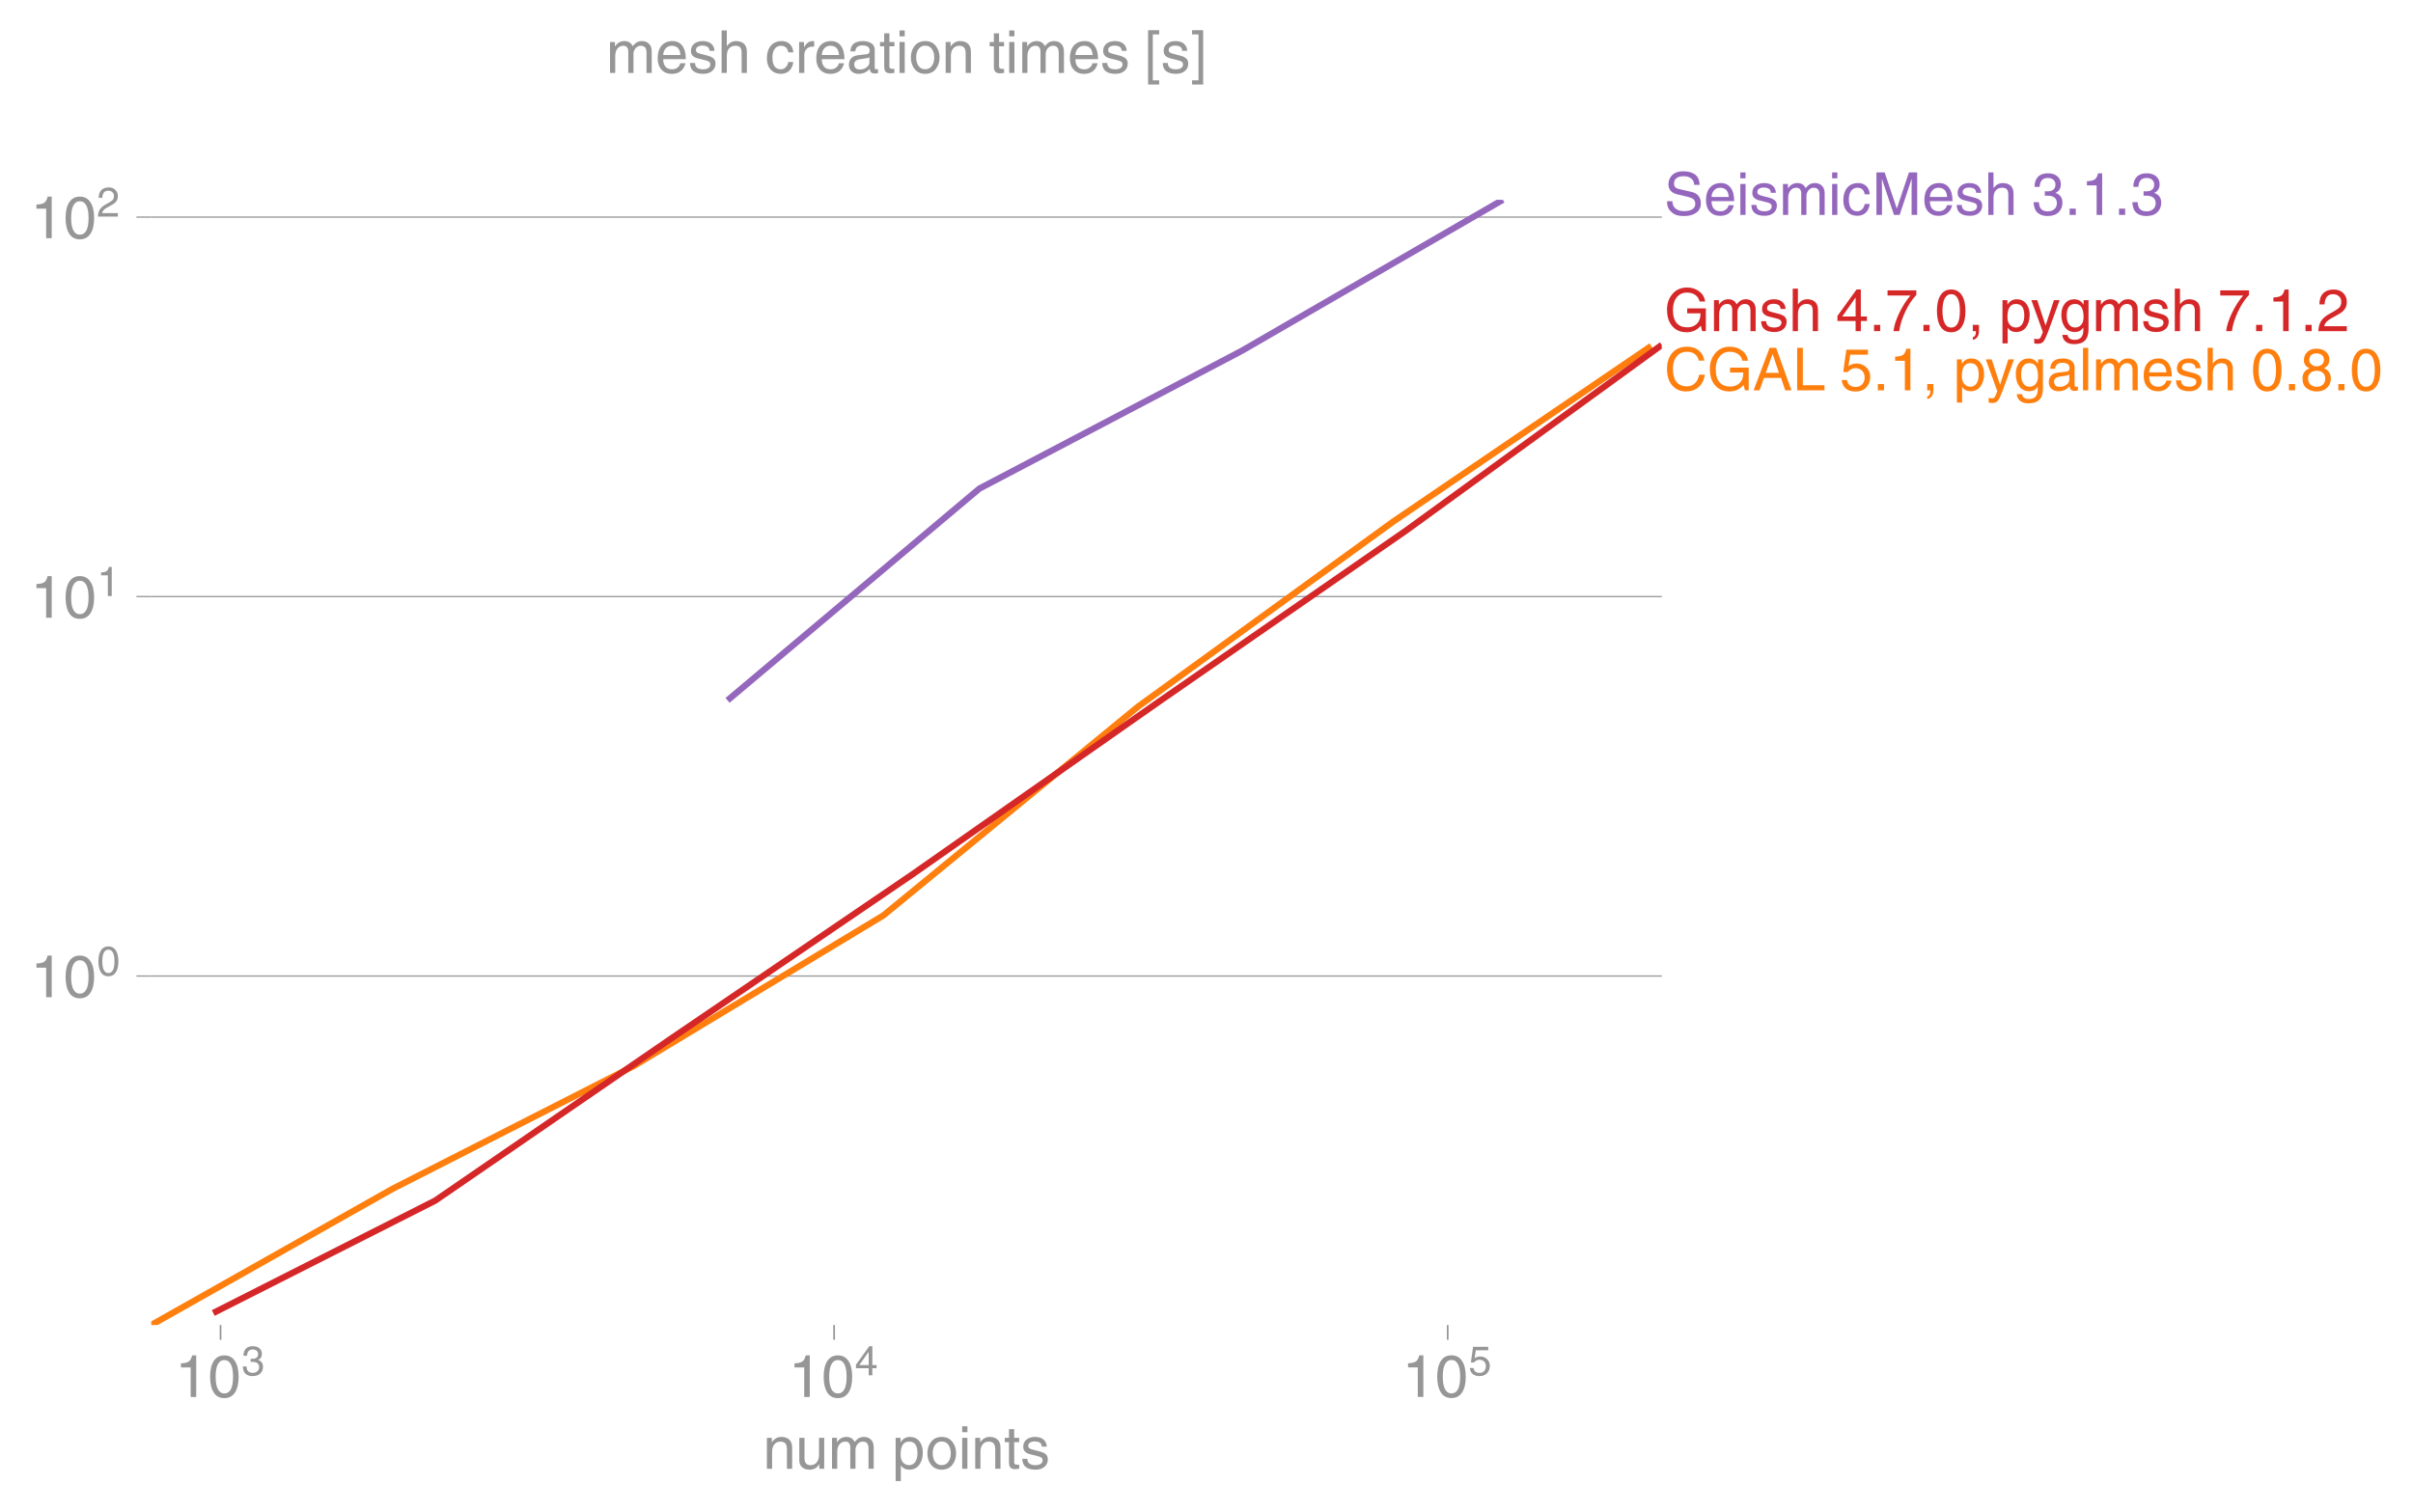
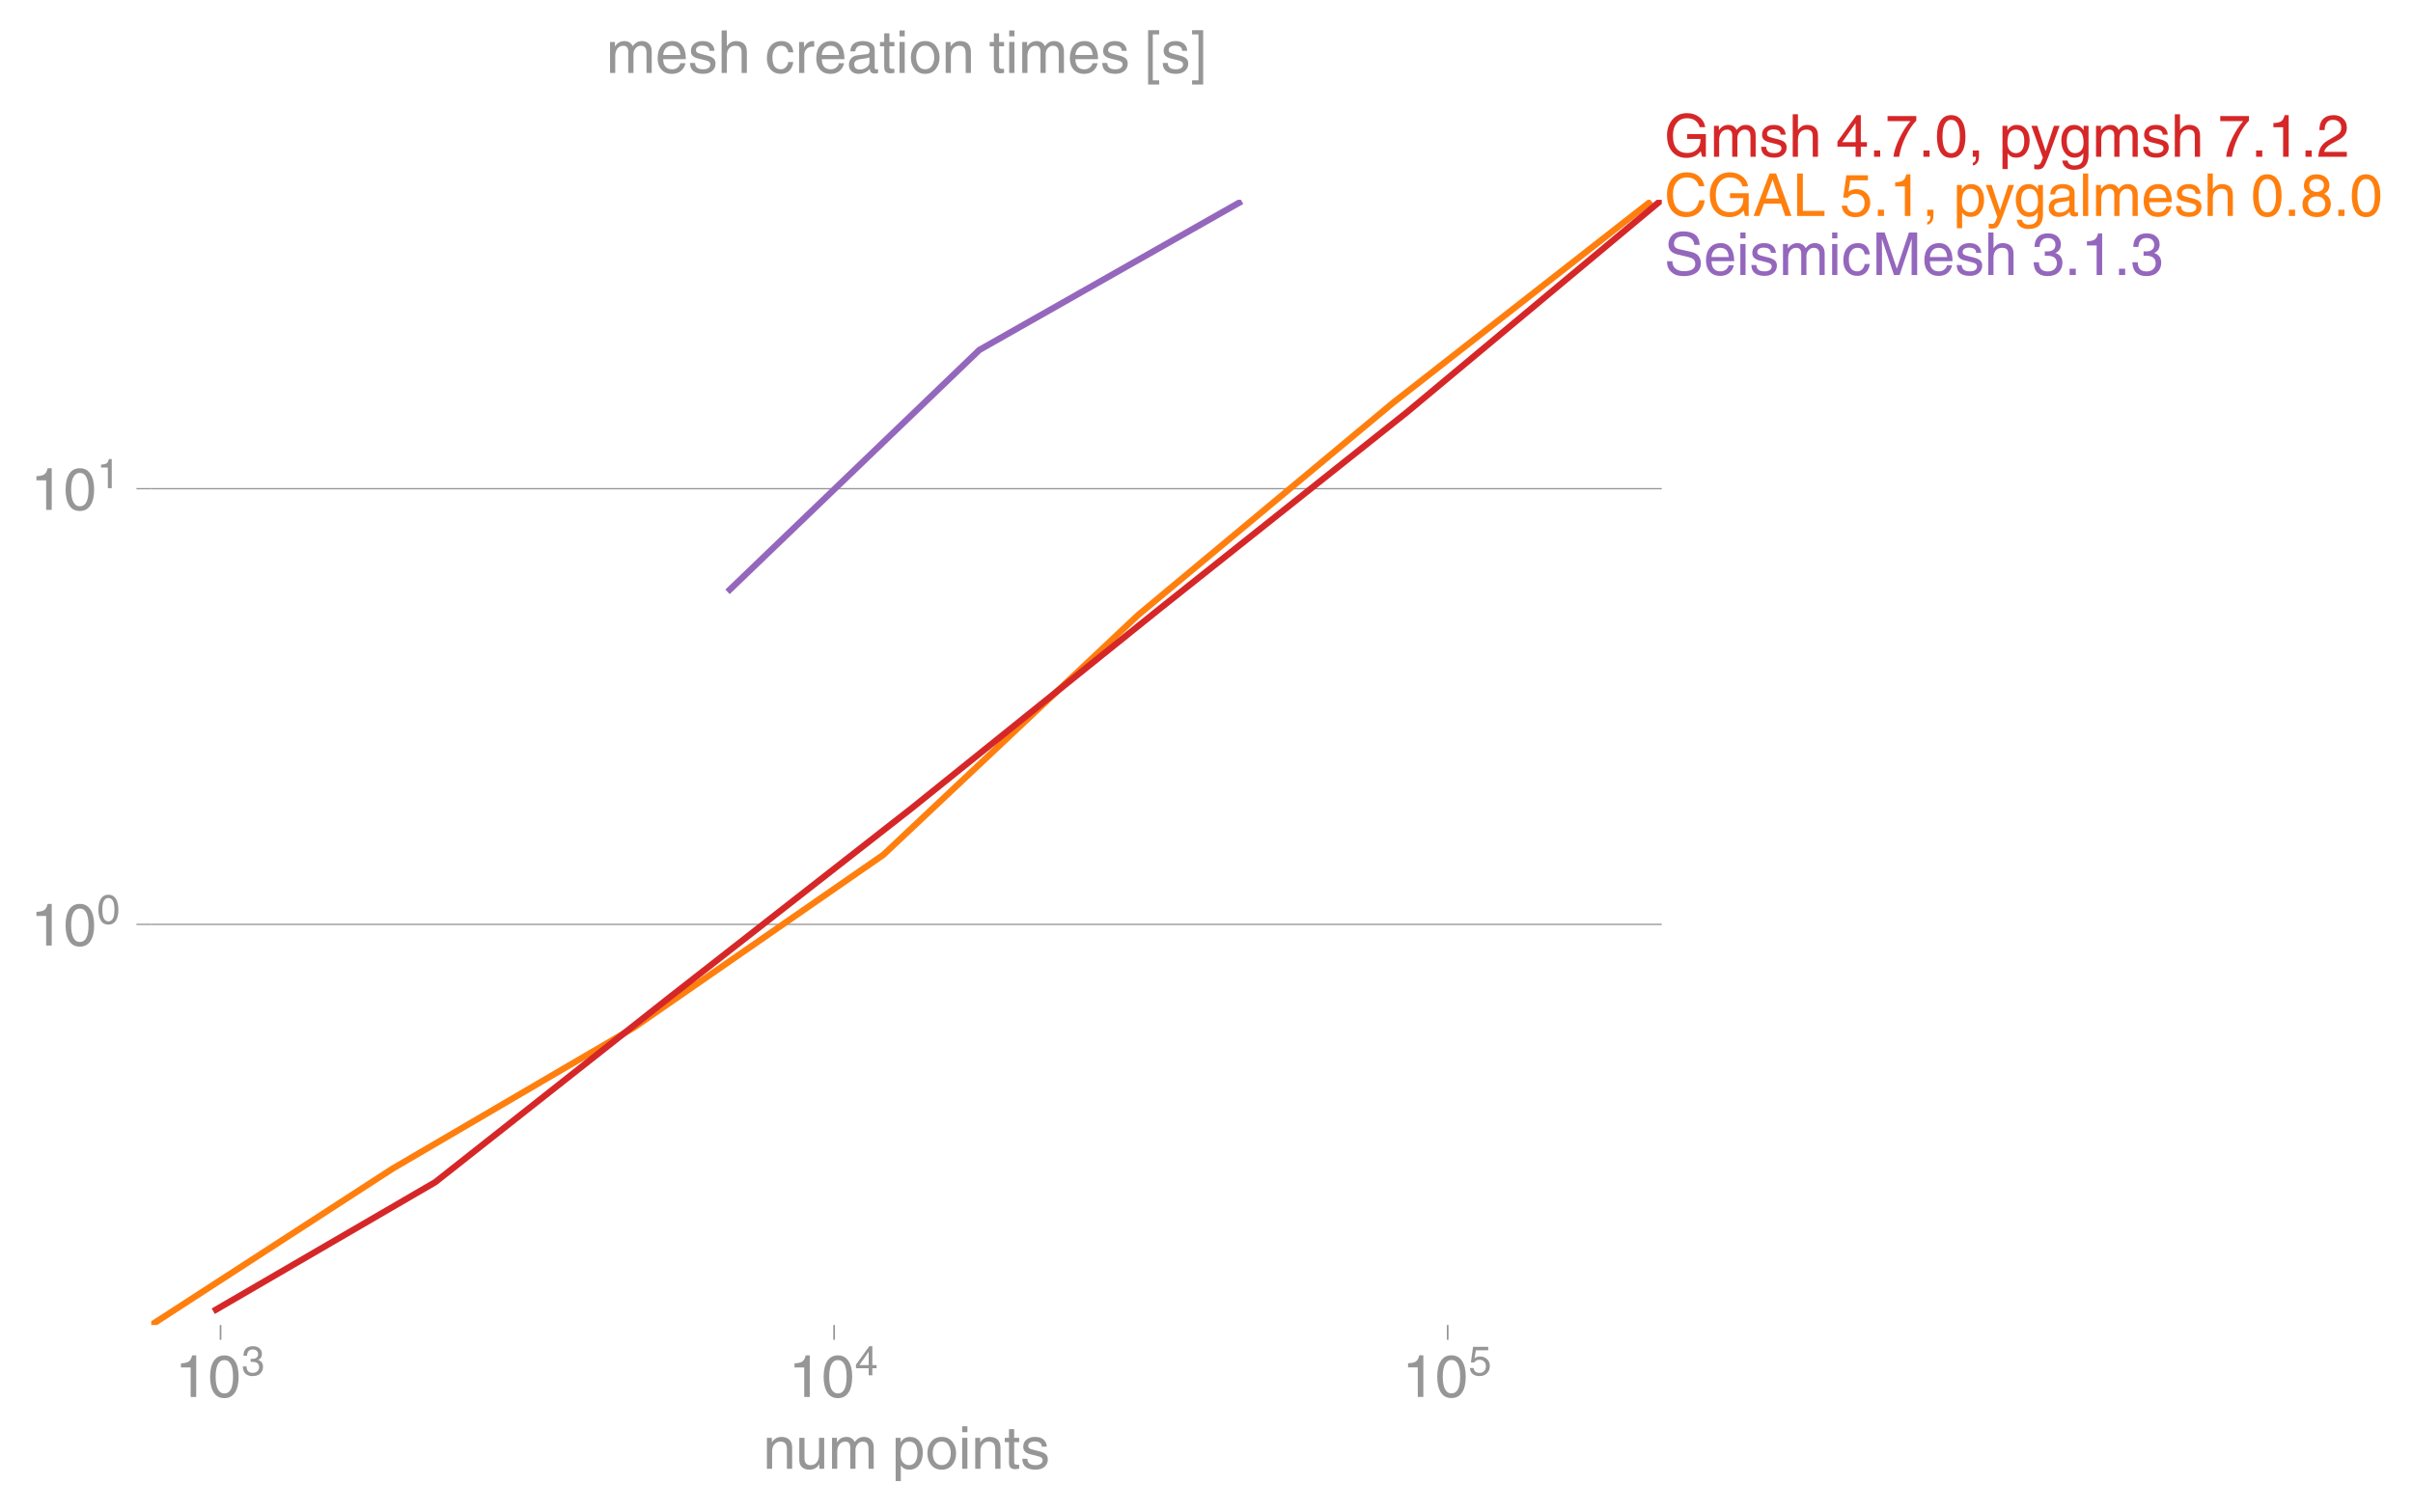
<svg xmlns="http://www.w3.org/2000/svg" xmlns:xlink="http://www.w3.org/1999/xlink" height="476.609" viewBox="0 0 570.488 357.457" width="760.65">
  <defs>
    <style>*{stroke-linecap:butt;stroke-linejoin:round}</style>
  </defs>
  <g id="figure_1">
    <path d="M0 357.457h570.488V0H0z" fill="none" id="patch_1" />
    <g id="axes_1">
      <path d="M35.76 313.361h357.12V47.25H35.76z" fill="none" id="patch_2" />
      <g id="matplotlib.axis_1">
        <g id="xtick_1">
          <g id="line2d_1">
            <defs>
-               <path d="M0 0v3.5" id="m9b72daf251" stroke="#969696" stroke-width=".4" />
-             </defs>
-             <use x="52.144" xlink:href="#m9b72daf251" y="313.361" fill="#969696" stroke="#969696" stroke-width=".4" />
+               <path d="M0 0v3.5" id="mc41e1fd353" stroke="#969696" stroke-width=".4" />
+             </defs>
+             <use x="52.144" xlink:href="#mc41e1fd353" y="313.361" fill="#969696" stroke="#969696" stroke-width=".4" />
          </g>
          <g transform="matrix(.14 0 0 -.14 41.364 330.41)" fill="#969696" id="text_1">
            <defs>
              <path d="M35.89 0h-9.374v49.906H10.109v6.985q8.594.28 12.782 2.75Q27.094 62.109 29 70.313h6.89z" id="HelveticaWorld-Regular-49" />
              <path d="M42.484 34.188q0 14.109-3.734 21.156-3.734 7.062-10.969 7.062-7.078 0-10.89-7.062-3.797-7.047-3.797-21.157 0-13.671 3.75-20.937Q20.609 6 27.78 6q7.235 0 10.969 7 3.734 7.016 3.734 21.188zm9.422 0q0-17.297-6.25-26.704-6.25-9.39-17.875-9.39-12.062 0-18.062 9.734-6 9.75-6 26.36 0 17.03 6.14 26.578 6.157 9.547 17.922 9.547 11.625 0 17.875-9.5t6.25-26.626z" id="HelveticaWorld-Regular-48" />
              <path d="M22.406 39.984q2.203-.187 4.594-.187 6.203 0 9.781 2.86 3.594 2.859 3.594 8.656 0 4.687-3.344 7.89-3.343 3.203-9.64 3.203-6.985 0-10.235-4.11-3.234-4.093-3.437-10.983h-8.64q0 10.984 5.765 16.984 5.765 6.016 16.937 6.016 9.922 0 15.828-5.11 5.907-5.094 5.907-13.39 0-10.704-9.032-14.5v-.204q11.72-4 11.72-16.406 0-9.906-6.595-16.265-6.593-6.344-18.703-6.344-9.906 0-16.312 5.203Q4.204 8.5 3.422 21.484H12.5q.203-8.109 4-11.797Q20.313 6 27.484 6q6.938 0 11.141 3.86 4.203 3.859 4.203 9.718 0 6.406-4.016 9.672-4 3.266-12.39 3.266-2 0-4.016-.094z" id="HelveticaWorld-Regular-51" />
            </defs>
            <use transform="translate(0 .173)" xlink:href="#HelveticaWorld-Regular-49" />
            <use transform="translate(55.615 .173)" xlink:href="#HelveticaWorld-Regular-48" />
            <use transform="matrix(.7 0 0 .7 112.146 36.781)" xlink:href="#HelveticaWorld-Regular-51" />
          </g>
        </g>
        <g id="xtick_2">
-           <use x="197.204" xlink:href="#m9b72daf251" y="313.361" fill="#969696" stroke="#969696" stroke-width=".4" id="line2d_2" />
+           <use x="197.204" xlink:href="#mc41e1fd353" y="313.361" fill="#969696" stroke="#969696" stroke-width=".4" id="line2d_2" />
          <g transform="matrix(.14 0 0 -.14 186.424 330.41)" fill="#969696" id="text_2">
            <defs>
              <path d="M10.594 24.703h22.61v31.89h-.188zM42 17.093V0h-8.797v17.094H2.484v8.593L34.72 70.314H42v-45.61h10.297v-7.61z" id="HelveticaWorld-Regular-52" />
            </defs>
            <use transform="translate(0 .173)" xlink:href="#HelveticaWorld-Regular-49" />
            <use transform="translate(55.615 .173)" xlink:href="#HelveticaWorld-Regular-48" />
            <use transform="matrix(.7 0 0 .7 112.146 36.781)" xlink:href="#HelveticaWorld-Regular-52" />
          </g>
        </g>
        <g id="xtick_3">
-           <use x="342.265" xlink:href="#m9b72daf251" y="313.361" fill="#969696" stroke="#969696" stroke-width=".4" id="line2d_3" />
+           <use x="342.265" xlink:href="#mc41e1fd353" y="313.361" fill="#969696" stroke="#969696" stroke-width=".4" id="line2d_3" />
          <g transform="matrix(.14 0 0 -.14 331.485 330.41)" fill="#969696" id="text_3">
            <defs>
              <path d="M14.703 40.922q5.813 4.39 13.625 4.39 9.469 0 16.281-6.296 6.813-6.297 6.813-16.22 0-10.78-6.578-17.796-6.563-7-18.422-7-10.313 0-16.266 5.047Q4.203 8.109 3.22 17.39h9.094q.671-5.672 4.437-8.672 3.766-3 10.453-3 6.485 0 10.64 4.484Q42 14.703 42 21.688q0 7.125-4.36 11.421-4.343 4.297-11.218 4.297-7.813 0-13.047-6.687l-7.563.39 5.266 37.594h36.438v-8.5H17.672z" id="HelveticaWorld-Regular-53" />
            </defs>
            <use transform="translate(0 .3)" xlink:href="#HelveticaWorld-Regular-49" />
            <use transform="translate(55.615 .3)" xlink:href="#HelveticaWorld-Regular-48" />
            <use transform="matrix(.7 0 0 .7 112.146 36.908)" xlink:href="#HelveticaWorld-Regular-53" />
          </g>
        </g>
        <g transform="matrix(.14 0 0 -.14 180.393 347.359)" fill="#969696" id="text_4">
          <defs>
            <path d="M49.219 0h-8.844v32.172q0 7.422-2.594 10.578-2.578 3.156-8.578 3.156-5.906 0-9.875-4.5-3.953-4.484-3.953-12.89V0H6.594v52.297h8.297v-7.375h.203q6.203 8.89 15.812 8.89 8.89 0 13.594-4.718 4.719-4.703 4.719-13.5z" id="HelveticaWorld-Regular-110" />
            <path d="M6.11 52.297h8.78V17.578q0-5.765 2.61-8.625Q20.125 6.11 25 6.11q6.781 0 10.594 4.797 3.812 4.813 3.812 12.578v28.813h8.782V0H39.89v7.625l-.188.188q-4.984-9.329-16.61-9.329-7.515 0-12.25 4.094Q6.11 6.688 6.11 14.703z" id="HelveticaWorld-Regular-117" />
            <path d="M6.594 52.297h8.297v-7.375h.203q5.906 8.89 15.812 8.89 9.813 0 13.922-8.5 3.75 4.594 7.266 6.547 3.515 1.953 8.703 1.953 6.781 0 11.484-4.453Q77 44.922 77 36.187V0h-8.781v33.797q0 6.094-2.297 9.094-2.297 3.015-7.422 3.015-5.172 0-8.75-4.203-3.563-4.203-3.563-9.812V0h-8.78v36.188q0 4.53-2.11 7.124-2.094 2.594-6.094 2.594-6.297 0-10.062-4.687-3.766-4.688-3.766-12.703V0H6.594z" id="HelveticaWorld-Regular-109" />
            <path d="M14.984 23.688q0-8.407 4.094-13 4.11-4.579 10.219-4.579 6.687 0 10.39 5.438 3.72 5.453 3.72 14.765 0 10.22-3.563 14.907-3.563 4.687-10.735 4.687-6.984 0-10.562-5.5-3.563-5.5-3.563-16.718zm-8.39 28.609h8.297v-7.375h.203q5.61 8.89 15.625 8.89 10.11 0 15.937-7.359 5.828-7.344 5.828-18.766 0-12.796-5.953-21Q40.578-1.515 29.5-1.515q-9.094 0-13.922 7.032h-.203v-26.22H6.594z" id="HelveticaWorld-Regular-112" />
            <path d="M12.703 26.219q0-8.735 3.953-14.375 3.953-5.64 11.219-5.64 7.531 0 11.438 5.905 3.906 5.907 3.906 14.11 0 8.297-3.907 14.078-3.906 5.797-11.437 5.797-6.969 0-11.078-5.453-4.094-5.438-4.094-14.422zm-8.984 0q0 11.672 6.484 19.625 6.5 7.968 17.672 7.968 11.438 0 17.875-8.062 6.453-8.047 6.453-19.531 0-11.516-6.406-19.625-6.39-8.11-17.922-8.11-11.078 0-17.625 7.86-6.531 7.86-6.531 19.875z" id="HelveticaWorld-Regular-111" />
            <path d="M6.594 61.813v9.968h8.781v-9.969zM15.375 0H6.594v52.297h8.781z" id="HelveticaWorld-Regular-105" />
            <path d="M17.188 45.016V10.984q0-2 1.093-3.046 1.11-1.047 3.938-1.047h3.375V0Q20.797-.688 19-.688q-5.516 0-8.063 2.641-2.53 2.64-2.53 8.547v34.516H1.311v7.28h7.094v14.595h8.781V52.297h8.407v-7.281z" id="HelveticaWorld-Regular-116" />
            <path d="M36.078 37.406q-.187 4.688-3.344 6.735-3.14 2.047-9.047 2.047-4.296 0-7.359-1.907-3.047-1.89-3.047-5.468 0-2.829 1.797-4.172 1.813-1.344 7.828-2.86l8.688-2.187q7.906-2 11.297-5.11 3.406-3.093 3.406-8.656 0-7.719-5.64-12.531-5.641-4.813-15.063-4.813-11 0-16.64 4.563-5.626 4.578-5.735 13.75h8.5q.203-5.422 3.594-8.063 3.39-2.625 10.171-2.625 5.516 0 8.766 2.188 3.25 2.203 3.25 6.11 0 2.78-2.11 4.437-2.093 1.672-8.296 3.078l-10.203 2.5q-6.203 1.562-9.157 4.656-2.953 3.094-2.953 8.031 0 7.72 5.516 12.203 5.531 4.5 14.406 4.5 9.485 0 14.531-4.624 5.047-4.61 5.344-11.782z" id="HelveticaWorld-Regular-115" />
          </defs>
          <use xlink:href="#HelveticaWorld-Regular-110" />
          <use x="55.176" xlink:href="#HelveticaWorld-Regular-117" />
          <use x="109.961" xlink:href="#HelveticaWorld-Regular-109" />
          <use x="192.969" xlink:href="#HelveticaWorld-Regular-32" />
          <use x="217.383" xlink:href="#HelveticaWorld-Regular-112" />
          <use x="273.877" xlink:href="#HelveticaWorld-Regular-111" />
          <use x="329.785" xlink:href="#HelveticaWorld-Regular-105" />
          <use x="351.807" xlink:href="#HelveticaWorld-Regular-110" />
          <use x="406.982" xlink:href="#HelveticaWorld-Regular-116" />
          <use x="434.668" xlink:href="#HelveticaWorld-Regular-115" />
        </g>
      </g>
      <g id="matplotlib.axis_2">
        <g id="ytick_1">
-           <path clip-path="url(#p18f5437dcd)" d="M35.76 230.83h357.12" fill="none" stroke="#969696" stroke-linecap="square" stroke-width=".3" id="line2d_4" />
+           <path clip-path="url(#pe68975858c)" d="M35.76 218.61h357.12" fill="none" stroke="#969696" stroke-linecap="square" stroke-width=".3" id="line2d_4" />
          <g id="line2d_5">
            <defs>
-               <path d="M0 0h-3.5" id="m1f5668c82c" stroke="#969696" stroke-width=".3" />
-             </defs>
-             <use x="35.76" xlink:href="#m1f5668c82c" y="230.83" fill="#969696" stroke="#969696" stroke-width=".3" />
-           </g>
-           <g transform="matrix(.14 0 0 -.14 7.2 235.855)" fill="#969696" id="text_5">
+               <path d="M0 0h-3.5" id="m88b8e61d81" stroke="#969696" stroke-width=".3" />
+             </defs>
+             <use x="35.76" xlink:href="#m88b8e61d81" y="218.61" fill="#969696" stroke="#969696" stroke-width=".3" />
+           </g>
+           <g transform="matrix(.14 0 0 -.14 7.2 223.635)" fill="#969696" id="text_5">
            <use transform="translate(0 .173)" xlink:href="#HelveticaWorld-Regular-49" />
            <use transform="translate(55.615 .173)" xlink:href="#HelveticaWorld-Regular-48" />
            <use transform="matrix(.7 0 0 .7 112.146 36.781)" xlink:href="#HelveticaWorld-Regular-48" />
          </g>
        </g>
        <g id="ytick_2">
-           <path clip-path="url(#p18f5437dcd)" d="M35.76 141.085h357.12" fill="none" stroke="#969696" stroke-linecap="square" stroke-width=".3" id="line2d_6" />
-           <use x="35.76" xlink:href="#m1f5668c82c" y="141.085" fill="#969696" stroke="#969696" stroke-width=".3" id="line2d_7" />
-           <g transform="matrix(.14 0 0 -.14 7.2 146.11)" fill="#969696" id="text_6">
+           <path clip-path="url(#pe68975858c)" d="M35.76 115.577h357.12" fill="none" stroke="#969696" stroke-linecap="square" stroke-width=".3" id="line2d_6" />
+           <use x="35.76" xlink:href="#m88b8e61d81" y="115.577" fill="#969696" stroke="#969696" stroke-width=".3" id="line2d_7" />
+           <g transform="matrix(.14 0 0 -.14 7.2 120.602)" fill="#969696" id="text_6">
            <use transform="translate(0 .173)" xlink:href="#HelveticaWorld-Regular-49" />
            <use transform="translate(55.615 .173)" xlink:href="#HelveticaWorld-Regular-48" />
            <use transform="matrix(.7 0 0 .7 112.146 36.781)" xlink:href="#HelveticaWorld-Regular-49" />
          </g>
        </g>
-         <g id="ytick_3">
-           <path clip-path="url(#p18f5437dcd)" d="M35.76 51.34h357.12" fill="none" stroke="#969696" stroke-linecap="square" stroke-width=".3" id="line2d_8" />
-           <use x="35.76" xlink:href="#m1f5668c82c" y="51.339" fill="#969696" stroke="#969696" stroke-width=".3" id="line2d_9" />
-           <g transform="matrix(.14 0 0 -.14 7.2 56.364)" fill="#969696" id="text_7">
-             <defs>
-               <path d="M4.39 45.125q0 12.39 6.391 18.781 6.406 6.407 17.938 6.407 9.656 0 15.812-5.86 6.157-5.86 6.157-15.14 0-7.22-3.547-12.188-3.532-4.953-10.422-8.703l-12.11-6.64Q13.922 15.921 12.5 8.296h38.188V0H2.593q.39 9.906 4.297 16.5 3.906 6.594 12.203 11.375l12.593 7.328q5.032 2.89 7.329 5.984 2.297 3.094 2.297 8.516 0 5.375-3.766 9.031-3.75 3.672-10.156 3.672-7.078 0-10.594-4.672-3.516-4.656-3.61-12.609z" id="HelveticaWorld-Regular-50" />
-             </defs>
-             <use transform="translate(0 .173)" xlink:href="#HelveticaWorld-Regular-49" />
-             <use transform="translate(55.615 .173)" xlink:href="#HelveticaWorld-Regular-48" />
-             <use transform="matrix(.7 0 0 .7 112.146 36.781)" xlink:href="#HelveticaWorld-Regular-50" />
-           </g>
-         </g>
-       </g>
-       <path clip-path="url(#p18f5437dcd)" d="M35.76 313.361l57.052-32.21 57.054-29.066 58.971-35.582 60.24-49.398 60.258-43.71 61.063-41.58" fill="none" stroke="#ff7f0e" stroke-linecap="square" stroke-width="1.5" id="line2d_10" />
-       <path clip-path="url(#p18f5437dcd)" d="M50.42 310.518l52.475-26.578 55.56-38.177 57.192-38.933 58.472-40.973 58.378-40.432 60.383-43.856" fill="none" stroke="#d62728" stroke-linecap="square" stroke-width="1.5" id="line2d_11" />
-       <path clip-path="url(#p18f5437dcd)" d="M172.003 165.63l59.543-50.076 62.03-32.582 61.737-35.723" fill="none" stroke="#9467bd" stroke-linecap="square" stroke-width="1.5" id="line2d_12" />
-       <g transform="matrix(.14 0 0 -.14 393.505 92.31)" fill="#ff7f0e" id="text_8">
+       </g>
+       <path clip-path="url(#pe68975858c)" d="M35.76 313.361l57.052-36.98 57.054-33.368 58.971-40.85 60.24-56.712 60.258-50.183 61.063-47.735" fill="none" stroke="#ff7f0e" stroke-linecap="square" stroke-width="1.5" id="line2d_8" />
+       <path clip-path="url(#pe68975858c)" d="M50.42 310.097l52.475-30.513 55.56-43.83 57.192-44.697 58.472-47.04 58.378-46.418 60.383-50.35" fill="none" stroke="#d62728" stroke-linecap="square" stroke-width="1.5" id="line2d_9" />
+       <path clip-path="url(#pe68975858c)" d="M172.003 139.97l59.543-57.211 62.03-35.172" fill="none" stroke="#9467bd" stroke-linecap="square" stroke-width="1.5" id="line2d_10" />
+       <g transform="matrix(.14 0 0 -.14 393.505 51.074)" fill="#ff7f0e" id="text_7">
        <defs>
          <path d="M58.016 50.203q-1.625 7.313-6.782 11.094-5.14 3.797-13.343 3.797-10.594 0-17.047-7.703-6.438-7.688-6.438-20.766 0-15.14 6.094-22.547 6.11-7.39 17.688-7.39 7.609 0 13.093 5.046 5.5 5.063 7.407 14.688h9.421Q66.22 12.594 57.625 5.344t-20.906-7.25q-14.703 0-23.516 10.11Q4.391 18.311 4.391 36.28q0 17.328 9.203 27.36 9.203 10.047 24.297 10.047 12.5 0 20.265-6.454 7.766-6.437 9.235-17.03z" id="HelveticaWorld-Regular-67" />
          <path d="M38.484 38.375h31.532V0h-6.297l-2.344 9.281Q56.781 3.421 50.578.75q-6.187-2.656-12.875-2.656-10.797 0-18.047 4.703-7.25 4.719-11.265 13.015-4 8.313-4 20.72 0 15.468 9.203 26.312 9.203 10.843 24.781 10.843 11.625 0 20.313-6.5Q67.39 60.688 68.796 50h-9.375q-1.703 7.078-7.219 11.078-5.516 4.016-14.312 4.016-10.594 0-17.047-7.985-6.438-7.984-6.438-21.125 0-15.28 6.39-22.437Q27.204 6.39 38.282 6.39q7.235 0 12.235 2.859 5 2.86 7.687 7.766 2.688 4.906 2.688 13.062H38.484z" id="HelveticaWorld-Regular-71" />
          <path d="M44 29.5L33.406 61.078h-.203L21.687 29.5zm-25.297-8.594L11.188 0h-9.97l27 71.781h10.985L65.187 0H54.594l-7.078 20.906z" id="HelveticaWorld-Regular-65" />
          <path d="M17.672 8.594h36.531V0H8.11v71.781h9.563z" id="HelveticaWorld-Regular-76" />
          <path d="M19.094 0H8.687v10.594h10.407z" id="HelveticaWorld-Regular-46" />
          <path d="M8.688 10.594h10.406V.78q0-7.422-3.078-11.172-3.078-3.765-7.328-4.312v4.594Q14.015-9.422 14.015 0H8.687z" id="HelveticaWorld-Regular-44" />
          <path d="M39.016 52.297h9.562L29.891.984q-.5-1.375-.985-2.593-4.25-11.329-7.328-15.547-3.078-4.235-9.953-4.235-3.61 0-5.906.782v8.015q2.484-.89 5.468-.89 3.22 0 4.704 2.03 1.5 2.032 4.421 9.938L.875 52.297h9.922L24.812 9.719H25z" id="HelveticaWorld-Regular-121" />
          <path d="M12.984 26.313q0-9.61 3.813-14.907Q20.609 6.11 27.094 6.11q6.312 0 10.312 4.579 4 4.593 4 13 0 11.03-3.5 16.625-3.484 5.593-10.61 5.593-7.171 0-10.75-4.765-3.562-4.766-3.562-14.828zM49.812 2.983q0-12.609-6.062-18.797-6.047-6.203-18.266-6.203-8.78 0-13.984 4.047Q6.297-13.922 5.516-6.39h8.796q.672-3.812 3.532-6.062 2.86-2.25 8.281-2.25 7.375 0 11.125 3.969 3.766 3.953 3.766 12.828v3.719h-.188q-4.937-7.329-13.922-7.329-11.187 0-17.093 8.25-5.907 8.25-5.907 20.953 0 11.625 5.953 18.875 5.97 7.25 15.829 7.25 9.906 0 15.625-8.89h.187v7.375h8.313z" id="HelveticaWorld-Regular-103" />
          <path d="M38.375 26.703q-.969-1.015-3.828-1.656-2.86-.625-10.672-1.656-5.766-.688-8.469-2.844-2.703-2.14-2.703-5.656 0-4.297 2.281-6.688 2.297-2.39 7.329-2.39 6.296 0 11.171 3.578 4.891 3.593 4.891 8.718zM6.203 36.375q.297 8.844 5.734 13.14 5.454 4.297 15.844 4.297 8.297 0 13.907-3.765 5.624-3.75 5.624-10.844V9.078Q47.313 6 50.094 6q1.125 0 2.89.39V0Q50.594-.984 48-.984q-4.5 0-6.703 1.921-2.188 1.938-2.281 6.047-7.516-8.5-18.891-8.5-7.422 0-11.922 4.204Q3.72 6.89 3.72 13.624q0 6.89 3.906 11.125Q11.531 29 19 29.89l15.516 1.891q4.203.64 4.203 6.203 0 4.11-3.047 6.297-3.047 2.203-9.25 2.203-5.516 0-8.485-2.437-2.953-2.438-3.53-7.672z" id="HelveticaWorld-Regular-97" />
          <path d="M15.375 0H6.594v71.781h8.781z" id="HelveticaWorld-Regular-108" />
          <path d="M42.484 30.328q-.687 8.485-4.5 12.031-3.797 3.547-10.109 3.547-6.39 0-10.328-4.5-3.922-4.484-4.172-11.078zm8.391-13.922q-1.453-8.11-7.953-13.422-5.719-4.5-15.047-4.593-10.984.093-17.438 7.203Q4 12.704 4 24.704q0 13.78 6.64 21.437 6.641 7.672 18.47 7.672 10.593 0 16.546-7.922 5.953-7.907 5.953-22.594H13.375q0-8.203 3.813-12.703Q21 6.109 28.608 6.109q5.375 0 9.235 3.235 3.86 3.25 4.25 7.062z" id="HelveticaWorld-Regular-101" />
          <path d="M49.219 0h-8.844v34.188q0 6.296-2.438 9-2.437 2.718-7.953 2.718-6.797 0-10.703-4.406-3.906-4.39-3.906-12.984V0H6.594v71.781h8.781V45.312h.203q6 8.5 15.328 8.5 8.594 0 13.453-4.5 4.86-4.484 4.86-13.718z" id="HelveticaWorld-Regular-104" />
          <path d="M27.594 40.578q5.422 0 8.953 3.094 3.547 3.11 3.547 8.234 0 4.594-3.407 7.547-3.39 2.953-9.687 2.953-5.61 0-8.672-3.11-3.047-3.093-3.047-7.874 0-5.125 3.813-7.984 3.812-2.86 8.5-2.86zm.093-7.562q-6.78 0-10.64-3.766-3.86-3.766-3.86-9.234 0-6.297 3.907-10.157Q21 6 28.219 6q6.406 0 10.234 3.86 3.828 3.859 3.828 10.265 0 5.469-3.828 9.172-3.828 3.719-10.766 3.719zM49.22 52.203q0-10.594-9.032-14.797 6.204-2.781 8.86-7.36 2.656-4.562 2.656-9.733 0-10.016-6.453-16.125-6.438-6.094-17.375-6.094-9.563 0-16.813 5.25-7.25 5.25-7.25 17.062 0 11.922 11.907 16.907-9.516 3.796-9.516 13.671 0 8.297 5.64 13.813 5.641 5.516 15.641 5.516 10.016 0 15.875-5.204 5.86-5.203 5.86-12.906z" id="HelveticaWorld-Regular-56" />
        </defs>
        <use xlink:href="#HelveticaWorld-Regular-67" />
        <use x="72.314" xlink:href="#HelveticaWorld-Regular-71" />
        <use x="149.414" xlink:href="#HelveticaWorld-Regular-65" />
        <use x="216.113" xlink:href="#HelveticaWorld-Regular-76" />
        <use x="271.729" xlink:href="#HelveticaWorld-Regular-32" />
        <use x="296.143" xlink:href="#HelveticaWorld-Regular-53" />
        <use x="351.758" xlink:href="#HelveticaWorld-Regular-46" />
        <use x="379.541" xlink:href="#HelveticaWorld-Regular-49" />
        <use x="435.156" xlink:href="#HelveticaWorld-Regular-44" />
        <use x="462.939" xlink:href="#HelveticaWorld-Regular-32" />
        <use x="487.354" xlink:href="#HelveticaWorld-Regular-112" />
        <use x="541.848" xlink:href="#HelveticaWorld-Regular-121" />
        <use x="589.457" xlink:href="#HelveticaWorld-Regular-103" />
        <use x="645.365" xlink:href="#HelveticaWorld-Regular-97" />
        <use x="700.297" xlink:href="#HelveticaWorld-Regular-108" />
        <use x="722.318" xlink:href="#HelveticaWorld-Regular-109" />
        <use x="805.326" xlink:href="#HelveticaWorld-Regular-101" />
        <use x="860.746" xlink:href="#HelveticaWorld-Regular-115" />
        <use x="910.746" xlink:href="#HelveticaWorld-Regular-104" />
        <use x="965.922" xlink:href="#HelveticaWorld-Regular-32" />
        <use x="990.336" xlink:href="#HelveticaWorld-Regular-48" />
        <use x="1045.951" xlink:href="#HelveticaWorld-Regular-46" />
        <use x="1073.734" xlink:href="#HelveticaWorld-Regular-56" />
        <use x="1129.35" xlink:href="#HelveticaWorld-Regular-46" />
        <use x="1157.133" xlink:href="#HelveticaWorld-Regular-48" />
      </g>
-       <g transform="matrix(.14 0 0 -.14 393.505 78.31)" fill="#d62728" id="text_9">
+       <g transform="matrix(.14 0 0 -.14 393.505 37.074)" fill="#d62728" id="text_8">
        <defs>
          <path d="M3.719 68.797h48.578v-7.719Q42.28 50.875 33.984 33.484 25.687 16.11 23.391 0h-9.672q1.469 13.281 9.719 30.531 8.25 17.266 18.953 29.672H3.719z" id="HelveticaWorld-Regular-55" />
+           <path d="M4.39 45.125q0 12.39 6.391 18.781 6.406 6.407 17.938 6.407 9.656 0 15.812-5.86 6.157-5.86 6.157-15.14 0-7.22-3.547-12.188-3.532-4.953-10.422-8.703l-12.11-6.64Q13.922 15.921 12.5 8.296h38.188V0H2.593q.39 9.906 4.297 16.5 3.906 6.594 12.203 11.375l12.593 7.328q5.032 2.89 7.329 5.984 2.297 3.094 2.297 8.516 0 5.375-3.766 9.031-3.75 3.672-10.156 3.672-7.078 0-10.594-4.672-3.516-4.656-3.61-12.609z" id="HelveticaWorld-Regular-50" />
        </defs>
        <use xlink:href="#HelveticaWorld-Regular-71" />
        <use x="77.1" xlink:href="#HelveticaWorld-Regular-109" />
        <use x="160.107" xlink:href="#HelveticaWorld-Regular-115" />
        <use x="210.107" xlink:href="#HelveticaWorld-Regular-104" />
        <use x="265.283" xlink:href="#HelveticaWorld-Regular-32" />
        <use x="289.697" xlink:href="#HelveticaWorld-Regular-52" />
        <use x="345.313" xlink:href="#HelveticaWorld-Regular-46" />
        <use x="373.096" xlink:href="#HelveticaWorld-Regular-55" />
        <use x="428.711" xlink:href="#HelveticaWorld-Regular-46" />
        <use x="456.494" xlink:href="#HelveticaWorld-Regular-48" />
        <use x="512.109" xlink:href="#HelveticaWorld-Regular-44" />
        <use x="539.893" xlink:href="#HelveticaWorld-Regular-32" />
        <use x="564.307" xlink:href="#HelveticaWorld-Regular-112" />
        <use x="618.801" xlink:href="#HelveticaWorld-Regular-121" />
        <use x="666.41" xlink:href="#HelveticaWorld-Regular-103" />
        <use x="722.318" xlink:href="#HelveticaWorld-Regular-109" />
        <use x="805.326" xlink:href="#HelveticaWorld-Regular-115" />
        <use x="855.326" xlink:href="#HelveticaWorld-Regular-104" />
        <use x="910.502" xlink:href="#HelveticaWorld-Regular-32" />
        <use x="934.916" xlink:href="#HelveticaWorld-Regular-55" />
        <use x="990.531" xlink:href="#HelveticaWorld-Regular-46" />
        <use x="1018.314" xlink:href="#HelveticaWorld-Regular-49" />
        <use x="1073.93" xlink:href="#HelveticaWorld-Regular-46" />
        <use x="1101.713" xlink:href="#HelveticaWorld-Regular-50" />
      </g>
-       <g transform="matrix(.14 0 0 -.14 393.505 50.825)" fill="#9467bd" id="text_10">
+       <g transform="matrix(.14 0 0 -.14 393.505 65.032)" fill="#9467bd" id="text_9">
        <defs>
          <path d="M50.39 50.781q-.296 6.844-5.109 10.719-4.797 3.875-12.656 3.875-7.922 0-12.172-3.25-4.234-3.234-4.234-9.344 0-3.265 1.843-5.61 1.86-2.343 6.641-3.468l20.516-4.687q8.297-1.813 12.297-6.875 4.015-5.047 4.015-12.313 0-10.64-7.812-16.187-7.813-5.547-20.313-5.547-9.531 0-15.031 2.437-5.484 2.453-9.734 7.766-4.25 5.328-4.25 14.89h9.093q0-8 5.313-12.406 5.328-4.39 14.5-4.39 8.89 0 13.844 3.156 4.953 3.156 4.953 8.953 0 5.281-2.953 7.89Q46.188 29 37.594 31l-15.469 3.625q-7.719 1.75-11.531 6.125Q6.78 45.125 6.78 51.516q0 9.672 6.516 15.922 6.531 6.25 18.203 6.25 13.172 0 20.328-5.5 7.156-5.485 7.688-17.407z" id="HelveticaWorld-Regular-83" />
          <path d="M39.594 34.719q-1.89 11.187-12.39 11.187-6.5 0-10.454-5.203-3.953-5.203-3.953-14.484 0-10.11 3.656-15.11 3.672-5 10.64-5 4.688 0 8.11 3.438 3.422 3.437 4.39 8.953h8.5q-1.312-9.703-6.859-14.86-5.547-5.156-14.328-5.156-10.297 0-16.89 7.047-6.594 7.063-6.594 19.172 0 13.281 6.594 21.188 6.593 7.922 18.5 7.922 8.687 0 13.843-5.204 5.157-5.203 5.735-13.89z" id="HelveticaWorld-Regular-99" />
          <path d="M67.484 0v42.39q0 .829.094 8.126t.094 9.78h-.281L47.312 0h-9.609L17.578 60.203h-.297q0-3.61.094-10.297.11-6.687.11-7.515V0H8.108v71.781h13.86L42.39 11.078h.28l20.313 60.703h13.922V0z" id="HelveticaWorld-Regular-77" />
        </defs>
        <use xlink:href="#HelveticaWorld-Regular-83" />
        <use x="66.211" xlink:href="#HelveticaWorld-Regular-101" />
        <use x="121.631" xlink:href="#HelveticaWorld-Regular-105" />
        <use x="143.652" xlink:href="#HelveticaWorld-Regular-115" />
        <use x="193.652" xlink:href="#HelveticaWorld-Regular-109" />
        <use x="276.66" xlink:href="#HelveticaWorld-Regular-105" />
        <use x="298.682" xlink:href="#HelveticaWorld-Regular-99" />
        <use x="349.951" xlink:href="#HelveticaWorld-Regular-77" />
        <use x="434.961" xlink:href="#HelveticaWorld-Regular-101" />
        <use x="490.381" xlink:href="#HelveticaWorld-Regular-115" />
        <use x="540.381" xlink:href="#HelveticaWorld-Regular-104" />
        <use x="595.557" xlink:href="#HelveticaWorld-Regular-32" />
        <use x="619.971" xlink:href="#HelveticaWorld-Regular-51" />
        <use x="675.586" xlink:href="#HelveticaWorld-Regular-46" />
        <use x="703.369" xlink:href="#HelveticaWorld-Regular-49" />
        <use x="758.984" xlink:href="#HelveticaWorld-Regular-46" />
        <use x="786.768" xlink:href="#HelveticaWorld-Regular-51" />
      </g>
-       <g transform="matrix(.14 0 0 -.14 143.302 17.25)" fill="#969696" id="text_11">
+       <g transform="matrix(.14 0 0 -.14 143.302 17.25)" fill="#969696" id="text_10">
        <defs>
          <path d="M15.375 0H6.594v52.297h8.297v-8.688h.203q5.703 10.203 14.687 10.203 1.422 0 2.297-.296V44.39h-3.266q-5.906 0-9.671-4.016-3.766-4-3.766-9.953z" id="HelveticaWorld-Regular-114" />
          <path d="M14.203-12.5H25v-7.078H6.297v91.797H25v-7.125H14.203z" id="HelveticaWorld-Regular-91" />
          <path d="M13.625 65.094H2.781v7.125h18.703v-91.797H2.781v7.078h10.844z" id="HelveticaWorld-Regular-93" />
        </defs>
        <use xlink:href="#HelveticaWorld-Regular-109" />
        <use x="83.008" xlink:href="#HelveticaWorld-Regular-101" />
        <use x="138.428" xlink:href="#HelveticaWorld-Regular-115" />
        <use x="188.428" xlink:href="#HelveticaWorld-Regular-104" />
        <use x="243.604" xlink:href="#HelveticaWorld-Regular-32" />
        <use x="268.018" xlink:href="#HelveticaWorld-Regular-99" />
        <use x="319.287" xlink:href="#HelveticaWorld-Regular-114" />
        <use x="350.855" xlink:href="#HelveticaWorld-Regular-101" />
        <use x="406.275" xlink:href="#HelveticaWorld-Regular-97" />
        <use x="461.207" xlink:href="#HelveticaWorld-Regular-116" />
        <use x="488.893" xlink:href="#HelveticaWorld-Regular-105" />
        <use x="510.914" xlink:href="#HelveticaWorld-Regular-111" />
        <use x="566.822" xlink:href="#HelveticaWorld-Regular-110" />
        <use x="621.998" xlink:href="#HelveticaWorld-Regular-32" />
        <use x="646.412" xlink:href="#HelveticaWorld-Regular-116" />
        <use x="674.098" xlink:href="#HelveticaWorld-Regular-105" />
        <use x="696.119" xlink:href="#HelveticaWorld-Regular-109" />
        <use x="779.127" xlink:href="#HelveticaWorld-Regular-101" />
        <use x="834.547" xlink:href="#HelveticaWorld-Regular-115" />
        <use x="884.547" xlink:href="#HelveticaWorld-Regular-32" />
        <use x="908.961" xlink:href="#HelveticaWorld-Regular-91" />
        <use x="936.744" xlink:href="#HelveticaWorld-Regular-115" />
        <use x="986.744" xlink:href="#HelveticaWorld-Regular-93" />
      </g>
    </g>
  </g>
  <defs>
-     <clipPath id="p18f5437dcd">
+     <clipPath id="pe68975858c">
      <path d="M35.76 47.249h357.12v266.112H35.76z" />
    </clipPath>
  </defs>
</svg>
